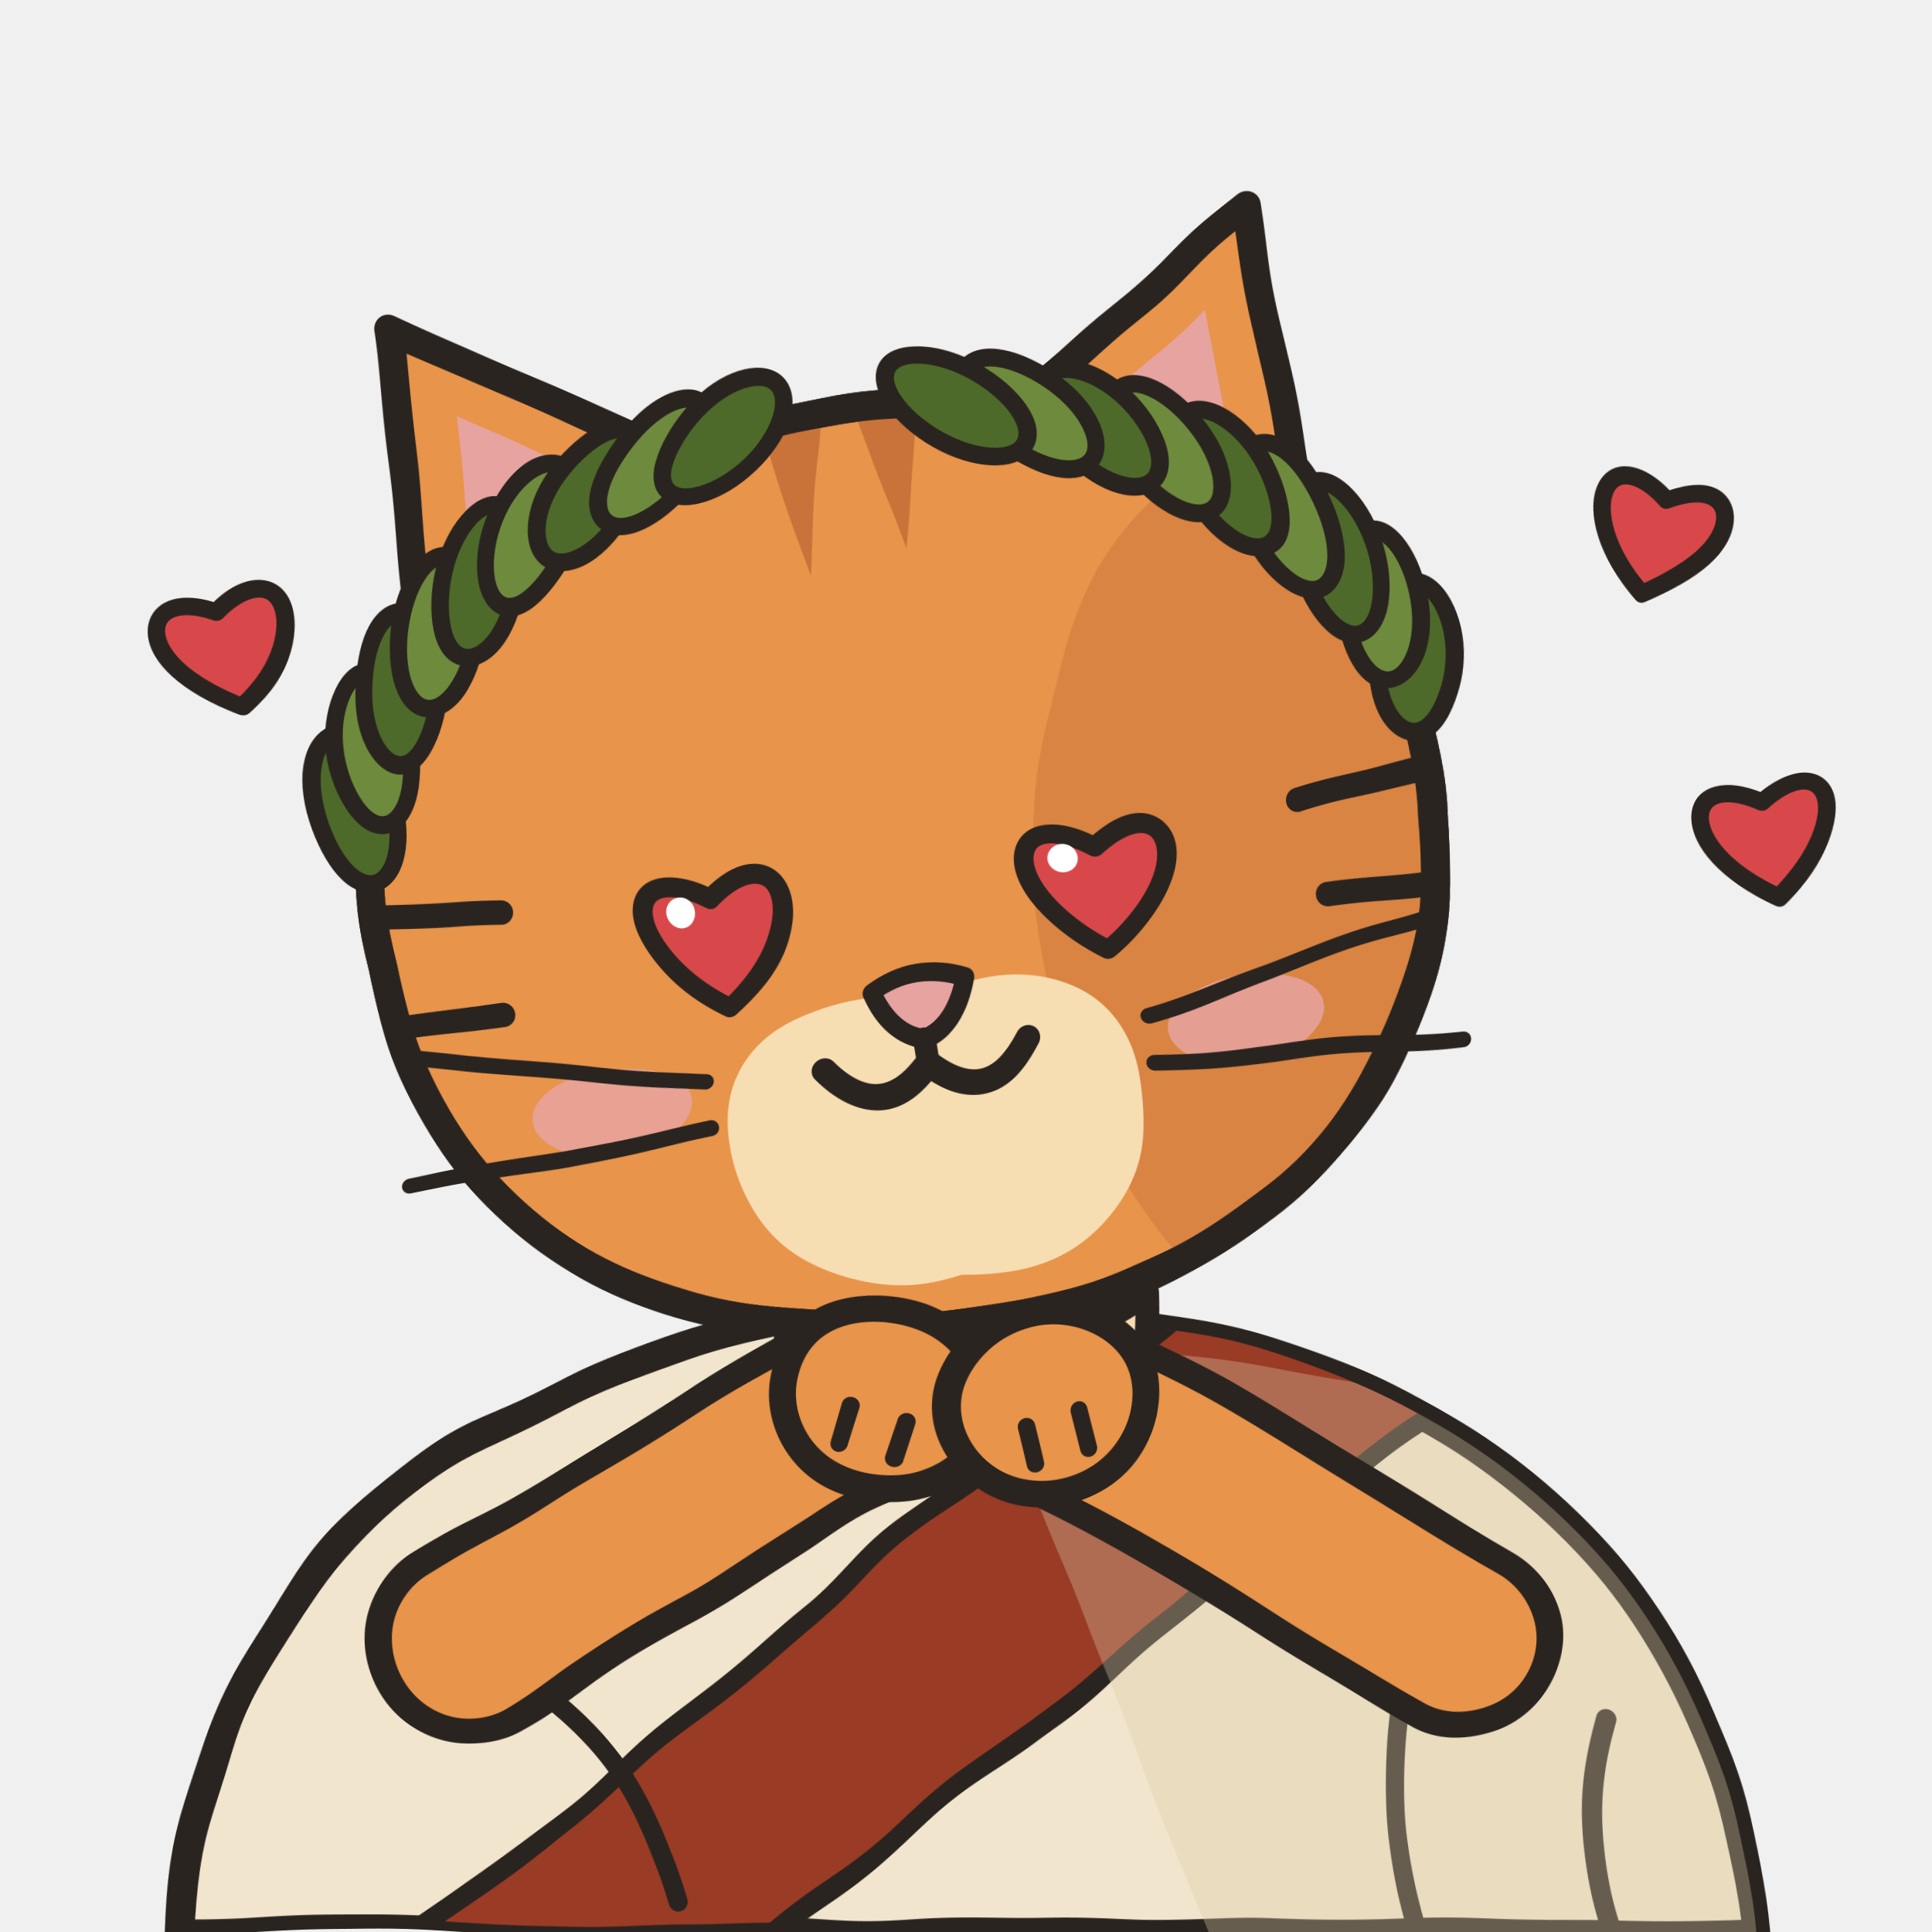
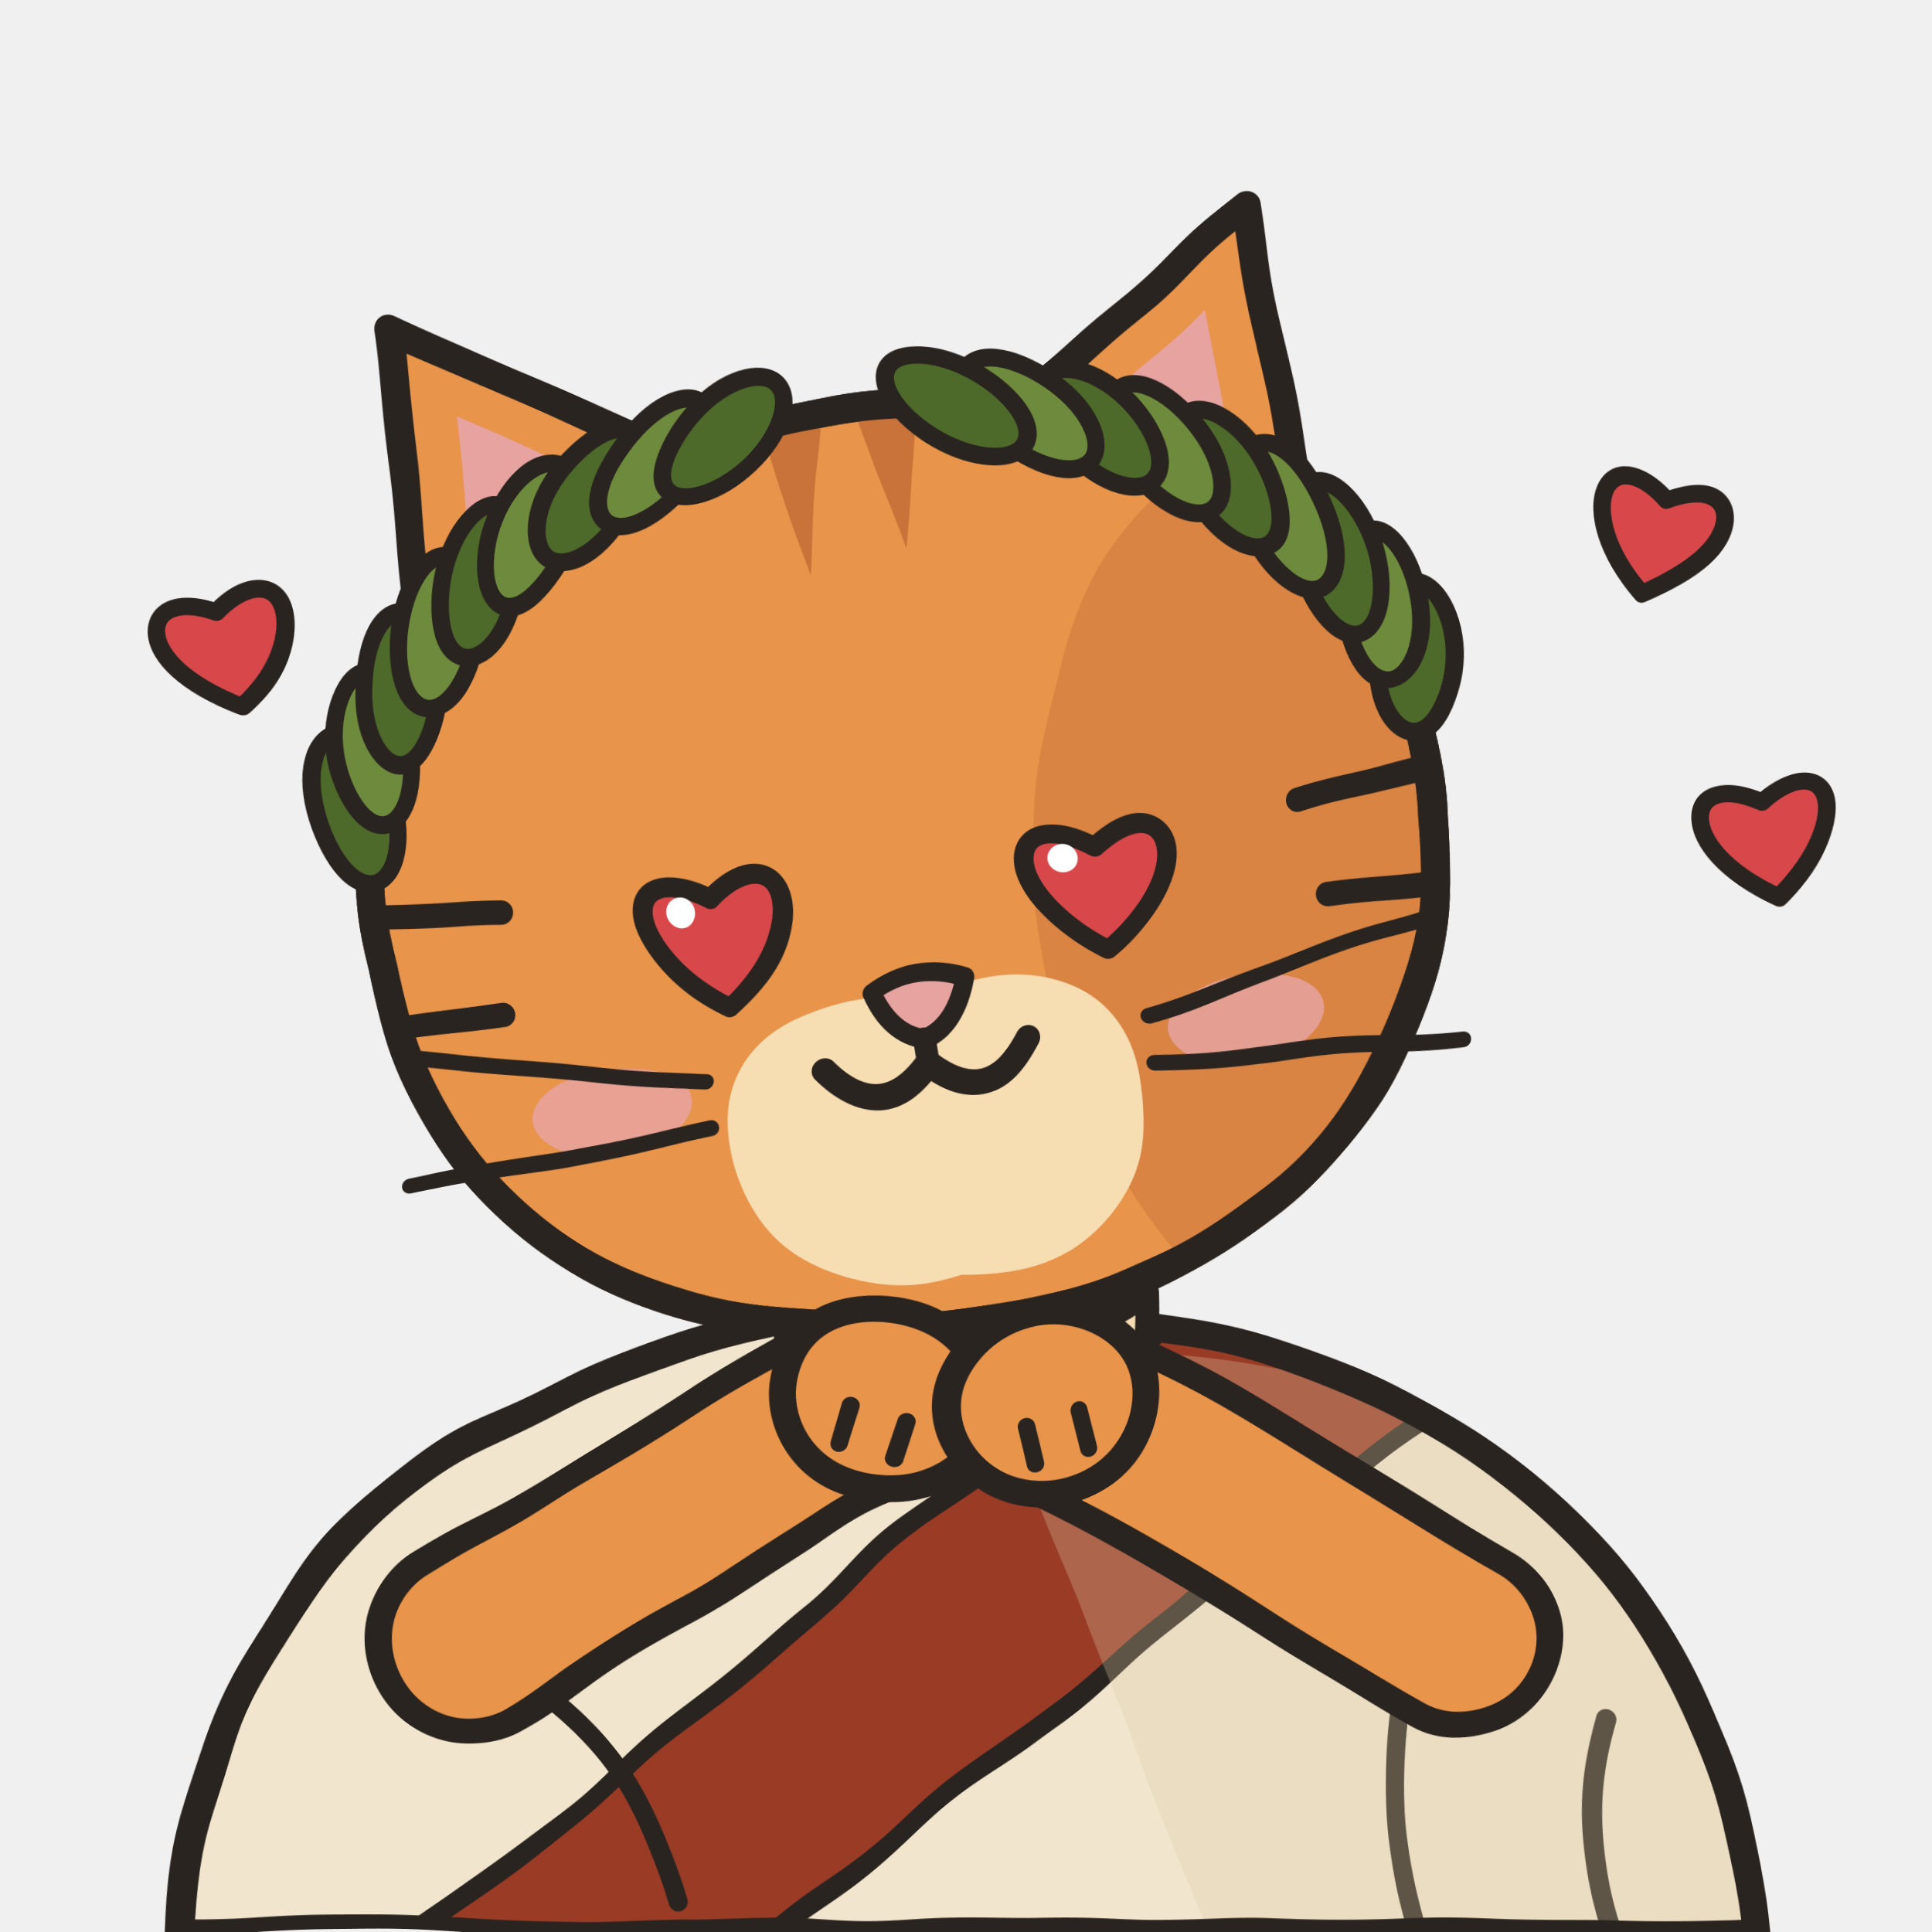
<svg xmlns="http://www.w3.org/2000/svg" viewBox="0 0 240 240" width="240" height="240">
  <defs>
    <filter id="rough" x="-5%" y="-5%" width="110%" height="110%">
      <feTurbulence type="fractalNoise" baseFrequency="0.035" numOctaves="2" seed="7" result="n" />
      <feDisplacementMap in="SourceGraphic" in2="n" scale="2.2" />
    </filter>
    <clipPath id="head">
      <path d="M54,96 C50,56 84,36 120,36 C156,36 190,56 186,96 C184,132 156,150 120,150 C84,150 56,132 54,96 Z" />
    </clipPath>
    <clipPath id="body">
      <path d="M22,240 C26,196 58,170 100,164 L140,164 C182,170 214,196 218,240 Z" />
    </clipPath>
  </defs>
  <g filter="url(#rough)">
-     <path d="M22,240 C26,196 58,170 100,164 L140,164 C182,170 214,196 218,240 Z" fill="#F1E6CD" stroke="#2A2420" stroke-width="3.6" stroke-linejoin="round" stroke-linecap="round" />
+     <path d="M22,240 C26,196 58,170 100,164 L140,164 C182,170 214,196 218,240 Z" fill="#E2CB9C" />
    <g clip-path="url(#body)">
+       <path d="M0,140 L240,140 L240,240 L0,240 Z" fill="#F1E6CD" stroke="#2A2420" stroke-width="2.6" stroke-linejoin="round" stroke-linecap="round" />
      <path d="M150,160 L190,166 L96,240 L52,240 Z" fill="#9A3B26" stroke="#2A2420" stroke-width="2.4" stroke-linejoin="round" stroke-linecap="round" />
      <path d="M60,206 Q78,214 84,236" fill="none" stroke="#2A2420" stroke-width="2.4" stroke-linecap="round" stroke-linejoin="round" />
      <path d="M178,200 Q170,218 176,240" fill="none" stroke="#2A2420" stroke-width="2.4" stroke-linecap="round" stroke-linejoin="round" />
      <path d="M200,214 Q196,228 200,240" fill="none" stroke="#2A2420" stroke-width="2.4" stroke-linecap="round" stroke-linejoin="round" />
-       <path d="M120,164 L220,180 L220,240 L150,240 Z" fill="#D9C9A6" opacity=".35" />
+       <path d="M120,164 L220,180 L220,240 L150,240 Z" fill="#D9C9A6" opacity=".3" />
    </g>
+     <path d="M22,240 C26,196 58,170 100,164 L140,164 C182,170 214,196 218,240 Z" fill="none" stroke="#2A2420" stroke-width="3.6" stroke-linejoin="round" stroke-linecap="round" />
    <path d="M98,160 Q120,176 142,160 L142,172 Q120,184 98,172 Z" fill="#F7DDB2" stroke="#2A2420" stroke-width="3" stroke-linejoin="round" stroke-linecap="round" />
    <g transform="translate(0 14) rotate(-8 120 150)">
      <path d="M64,74 L66,18 L108,44 Z" fill="#E8944A" stroke="#2A2420" stroke-width="3.6" stroke-linejoin="round" stroke-linecap="round" />
      <path d="M72,64 L73,30 L98,46 Z" fill="#E7A3A0" />
      <path d="M176,74 L174,18 L132,44 Z" fill="#E8944A" stroke="#2A2420" stroke-width="3.6" stroke-linejoin="round" stroke-linecap="round" />
      <path d="M168,64 L167,30 L142,46 Z" fill="#E7A3A0" />
      <path d="M54,96 C50,56 84,36 120,36 C156,36 190,56 186,96 C184,132 156,150 120,150 C84,150 56,132 54,96 Z" fill="#E8944A" stroke="#2A2420" stroke-width="3.6" stroke-linejoin="round" stroke-linecap="round" />
      <g clip-path="url(#head)">
        <ellipse cx="170" cy="104" rx="34" ry="56" fill="#C9733A" opacity=".5" />
        <path d="M110,36 L114,56 L118,36 Z M122,36 L126,54 L130,36 Z" fill="#C9733A" />
        <path d="M55,90 L70,92" fill="none" stroke="#2A2420" stroke-width="3" stroke-linecap="round" stroke-linejoin="round" />
        <path d="M55,104 L68,104" fill="none" stroke="#2A2420" stroke-width="3" stroke-linecap="round" stroke-linejoin="round" />
        <path d="M185,90 L170,92" fill="none" stroke="#2A2420" stroke-width="3" stroke-linecap="round" stroke-linejoin="round" />
        <path d="M185,104 L172,104" fill="none" stroke="#2A2420" stroke-width="3" stroke-linecap="round" stroke-linejoin="round" />
      </g>
      <path d="M54,96 C50,56 84,36 120,36 C156,36 190,56 186,96 C184,132 156,150 120,150 C84,150 56,132 54,96 Z" fill="none" stroke="#2A2420" stroke-width="3.6" stroke-linejoin="round" stroke-linecap="round" />
      <path d="M94,124 C94,110 108,106 120,110 C132,106 146,110 146,124 C146,140 132,146 120,144 C108,146 94,140 94,124 Z" fill="#F7DDB2" />
      <ellipse cx="53.4" cy="76.1" rx="9.5" ry="4.8" transform="rotate(263.0 53.4 76.1)" fill="#4E6A2A" stroke="#2A2420" stroke-width="2.2" stroke-linejoin="round" stroke-linecap="round" />
      <ellipse cx="56.8" cy="69.0" rx="9.5" ry="4.8" transform="rotate(270.5 56.8 69.0)" fill="#6E8B3D" stroke="#2A2420" stroke-width="2.2" stroke-linejoin="round" stroke-linecap="round" />
      <ellipse cx="61.3" cy="62.4" rx="9.5" ry="4.8" transform="rotate(278.0 61.3 62.4)" fill="#4E6A2A" stroke="#2A2420" stroke-width="2.2" stroke-linejoin="round" stroke-linecap="round" />
      <ellipse cx="66.8" cy="56.3" rx="9.5" ry="4.8" transform="rotate(285.5 66.8 56.3)" fill="#6E8B3D" stroke="#2A2420" stroke-width="2.2" stroke-linejoin="round" stroke-linecap="round" />
      <ellipse cx="73.2" cy="50.9" rx="9.5" ry="4.8" transform="rotate(293.0 73.2 50.9)" fill="#4E6A2A" stroke="#2A2420" stroke-width="2.2" stroke-linejoin="round" stroke-linecap="round" />
      <ellipse cx="80.4" cy="46.2" rx="9.5" ry="4.8" transform="rotate(300.5 80.4 46.2)" fill="#6E8B3D" stroke="#2A2420" stroke-width="2.2" stroke-linejoin="round" stroke-linecap="round" />
      <ellipse cx="88.2" cy="42.3" rx="9.5" ry="4.8" transform="rotate(308.0 88.2 42.3)" fill="#4E6A2A" stroke="#2A2420" stroke-width="2.2" stroke-linejoin="round" stroke-linecap="round" />
      <ellipse cx="96.6" cy="39.3" rx="9.5" ry="4.8" transform="rotate(315.5 96.6 39.3)" fill="#6E8B3D" stroke="#2A2420" stroke-width="2.2" stroke-linejoin="round" stroke-linecap="round" />
      <ellipse cx="105.4" cy="37.3" rx="9.5" ry="4.8" transform="rotate(323.0 105.4 37.3)" fill="#4E6A2A" stroke="#2A2420" stroke-width="2.2" stroke-linejoin="round" stroke-linecap="round" />
      <ellipse cx="186.6" cy="76.1" rx="9.5" ry="4.8" transform="rotate(457.0 186.6 76.1)" fill="#4E6A2A" stroke="#2A2420" stroke-width="2.2" stroke-linejoin="round" stroke-linecap="round" />
      <ellipse cx="183.2" cy="69.0" rx="9.5" ry="4.8" transform="rotate(449.5 183.2 69.0)" fill="#6E8B3D" stroke="#2A2420" stroke-width="2.2" stroke-linejoin="round" stroke-linecap="round" />
      <ellipse cx="178.7" cy="62.4" rx="9.5" ry="4.8" transform="rotate(442.0 178.7 62.4)" fill="#4E6A2A" stroke="#2A2420" stroke-width="2.2" stroke-linejoin="round" stroke-linecap="round" />
      <ellipse cx="173.2" cy="56.3" rx="9.5" ry="4.8" transform="rotate(434.5 173.2 56.3)" fill="#6E8B3D" stroke="#2A2420" stroke-width="2.2" stroke-linejoin="round" stroke-linecap="round" />
      <ellipse cx="166.8" cy="50.9" rx="9.5" ry="4.8" transform="rotate(427.0 166.8 50.9)" fill="#4E6A2A" stroke="#2A2420" stroke-width="2.2" stroke-linejoin="round" stroke-linecap="round" />
      <ellipse cx="159.6" cy="46.2" rx="9.5" ry="4.8" transform="rotate(419.5 159.6 46.2)" fill="#6E8B3D" stroke="#2A2420" stroke-width="2.2" stroke-linejoin="round" stroke-linecap="round" />
      <ellipse cx="151.8" cy="42.3" rx="9.5" ry="4.8" transform="rotate(412.0 151.8 42.3)" fill="#4E6A2A" stroke="#2A2420" stroke-width="2.2" stroke-linejoin="round" stroke-linecap="round" />
      <ellipse cx="143.4" cy="39.3" rx="9.5" ry="4.8" transform="rotate(404.5 143.4 39.3)" fill="#6E8B3D" stroke="#2A2420" stroke-width="2.2" stroke-linejoin="round" stroke-linecap="round" />
      <ellipse cx="134.6" cy="37.3" rx="9.5" ry="4.8" transform="rotate(397.0 134.6 37.3)" fill="#4E6A2A" stroke="#2A2420" stroke-width="2.2" stroke-linejoin="round" stroke-linecap="round" />
      <path d="M96,107 C83,98 86,87 96,94 C106,87 109,98 96,107 Z" fill="#D8484A" stroke="#2A2420" stroke-width="2.4" stroke-linejoin="round" stroke-linecap="round" />
      <circle cx="92" cy="95" r="1.8" fill="#fff" />
      <path d="M144,107 C131,98 134,87 144,94 C154,87 157,98 144,107 Z" fill="#D8484A" stroke="#2A2420" stroke-width="2.4" stroke-linejoin="round" stroke-linecap="round" />
      <circle cx="140" cy="95" r="1.8" fill="#fff" />
      <ellipse cx="80" cy="118" rx="10" ry="5.5" fill="#E7A3A0" opacity="0.85" />
      <ellipse cx="160" cy="118" rx="10" ry="5.5" fill="#E7A3A0" opacity="0.85" />
      <path d="M114,108 Q120,105 126,108 Q124,114 120,115 Q116,114 114,108 Z" fill="#E7A3A0" stroke="#2A2420" stroke-width="2.4" stroke-linejoin="round" stroke-linecap="round" />
      <path d="M120,115 L120,118" fill="none" stroke="#2A2420" stroke-width="2.8" stroke-linecap="round" stroke-linejoin="round" />
      <path d="M107,117 Q113,125 120,118 Q127,125 133,117" fill="none" stroke="#2A2420" stroke-width="3.2" stroke-linecap="round" stroke-linejoin="round" />
      <path d="M92,116 L56,108" fill="none" stroke="#2A2420" stroke-width="2" stroke-linecap="round" stroke-linejoin="round" />
      <path d="M92,122 L54,124" fill="none" stroke="#2A2420" stroke-width="2" stroke-linecap="round" stroke-linejoin="round" />
      <path d="M148,116 L184,108" fill="none" stroke="#2A2420" stroke-width="2" stroke-linecap="round" stroke-linejoin="round" />
      <path d="M148,122 L186,124" fill="none" stroke="#2A2420" stroke-width="2" stroke-linecap="round" stroke-linejoin="round" />
    </g>
    <path d="M58,204 C72,196 92,182 110,174" fill="none" stroke="#2A2420" stroke-width="25.0" stroke-linecap="round" />
    <path d="M58,204 C72,196 92,182 110,174" fill="none" stroke="#E8944A" stroke-width="18.5" stroke-linecap="round" />
    <g transform="rotate(15 110 174)">
      <ellipse cx="110" cy="174" rx="12.5" ry="11.5" fill="#E8944A" stroke="#2A2420" stroke-width="3.4" stroke-linejoin="round" stroke-linecap="round" />
      <path d="M106.5,176 L106.5,181" fill="none" stroke="#2A2420" stroke-width="2.2" stroke-linecap="round" stroke-linejoin="round" />
      <path d="M113.5,176 L113.5,181" fill="none" stroke="#2A2420" stroke-width="2.2" stroke-linecap="round" stroke-linejoin="round" />
    </g>
    <path d="M182,204 C168,196 148,182 130,174" fill="none" stroke="#2A2420" stroke-width="25.0" stroke-linecap="round" />
    <path d="M182,204 C168,196 148,182 130,174" fill="none" stroke="#E8944A" stroke-width="18.5" stroke-linecap="round" />
    <g transform="rotate(-15 130 174)">
      <ellipse cx="130" cy="174" rx="12.5" ry="11.5" fill="#E8944A" stroke="#2A2420" stroke-width="3.4" stroke-linejoin="round" stroke-linecap="round" />
      <path d="M126.5,176 L126.5,181" fill="none" stroke="#2A2420" stroke-width="2.2" stroke-linecap="round" stroke-linejoin="round" />
      <path d="M133.5,176 L133.5,181" fill="none" stroke="#2A2420" stroke-width="2.2" stroke-linecap="round" stroke-linejoin="round" />
    </g>
    <g transform="rotate(15 206 66) scale(1)" transform-origin="206 66">
      <path d="M206,74 C194,66 197,56 206,62 C215,56 218,66 206,74 Z" fill="#D8484A" stroke="#2A2420" stroke-width="2.2" stroke-linejoin="round" stroke-linecap="round" />
    </g>
    <g transform="rotate(-10 220 104) scale(1)" transform-origin="220 104">
      <path d="M220,112 C208,104 211,94 220,100 C229,94 232,104 220,112 Z" fill="#D8484A" stroke="#2A2420" stroke-width="2.2" stroke-linejoin="round" stroke-linecap="round" />
    </g>
    <g transform="rotate(-15 28 80) scale(1)" transform-origin="28 80">
      <path d="M28,88 C16,80 19,70 28,76 C37,70 40,80 28,88 Z" fill="#D8484A" stroke="#2A2420" stroke-width="2.2" stroke-linejoin="round" stroke-linecap="round" />
    </g>
  </g>
</svg>
